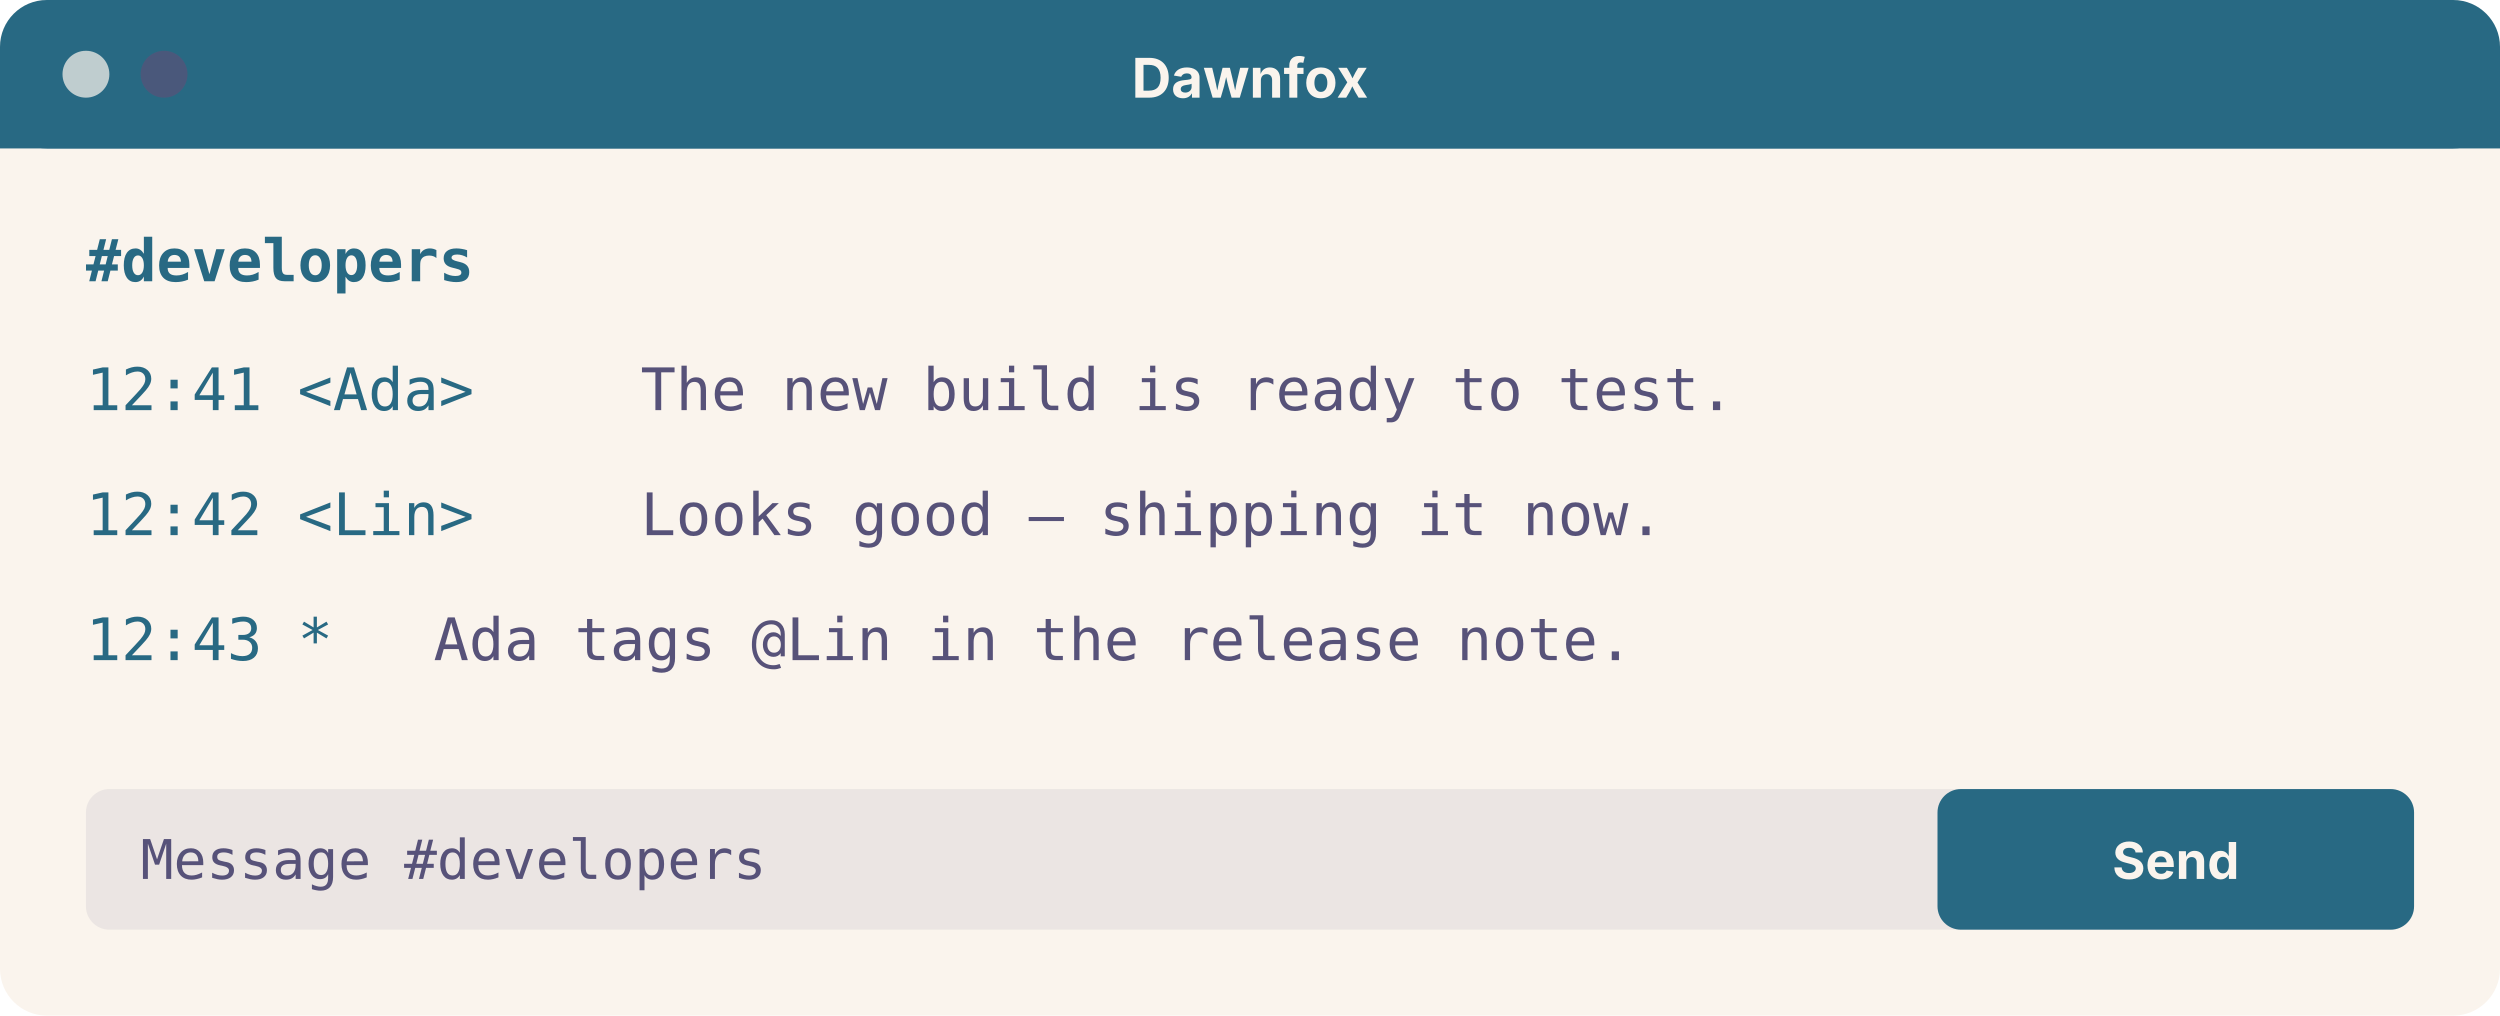
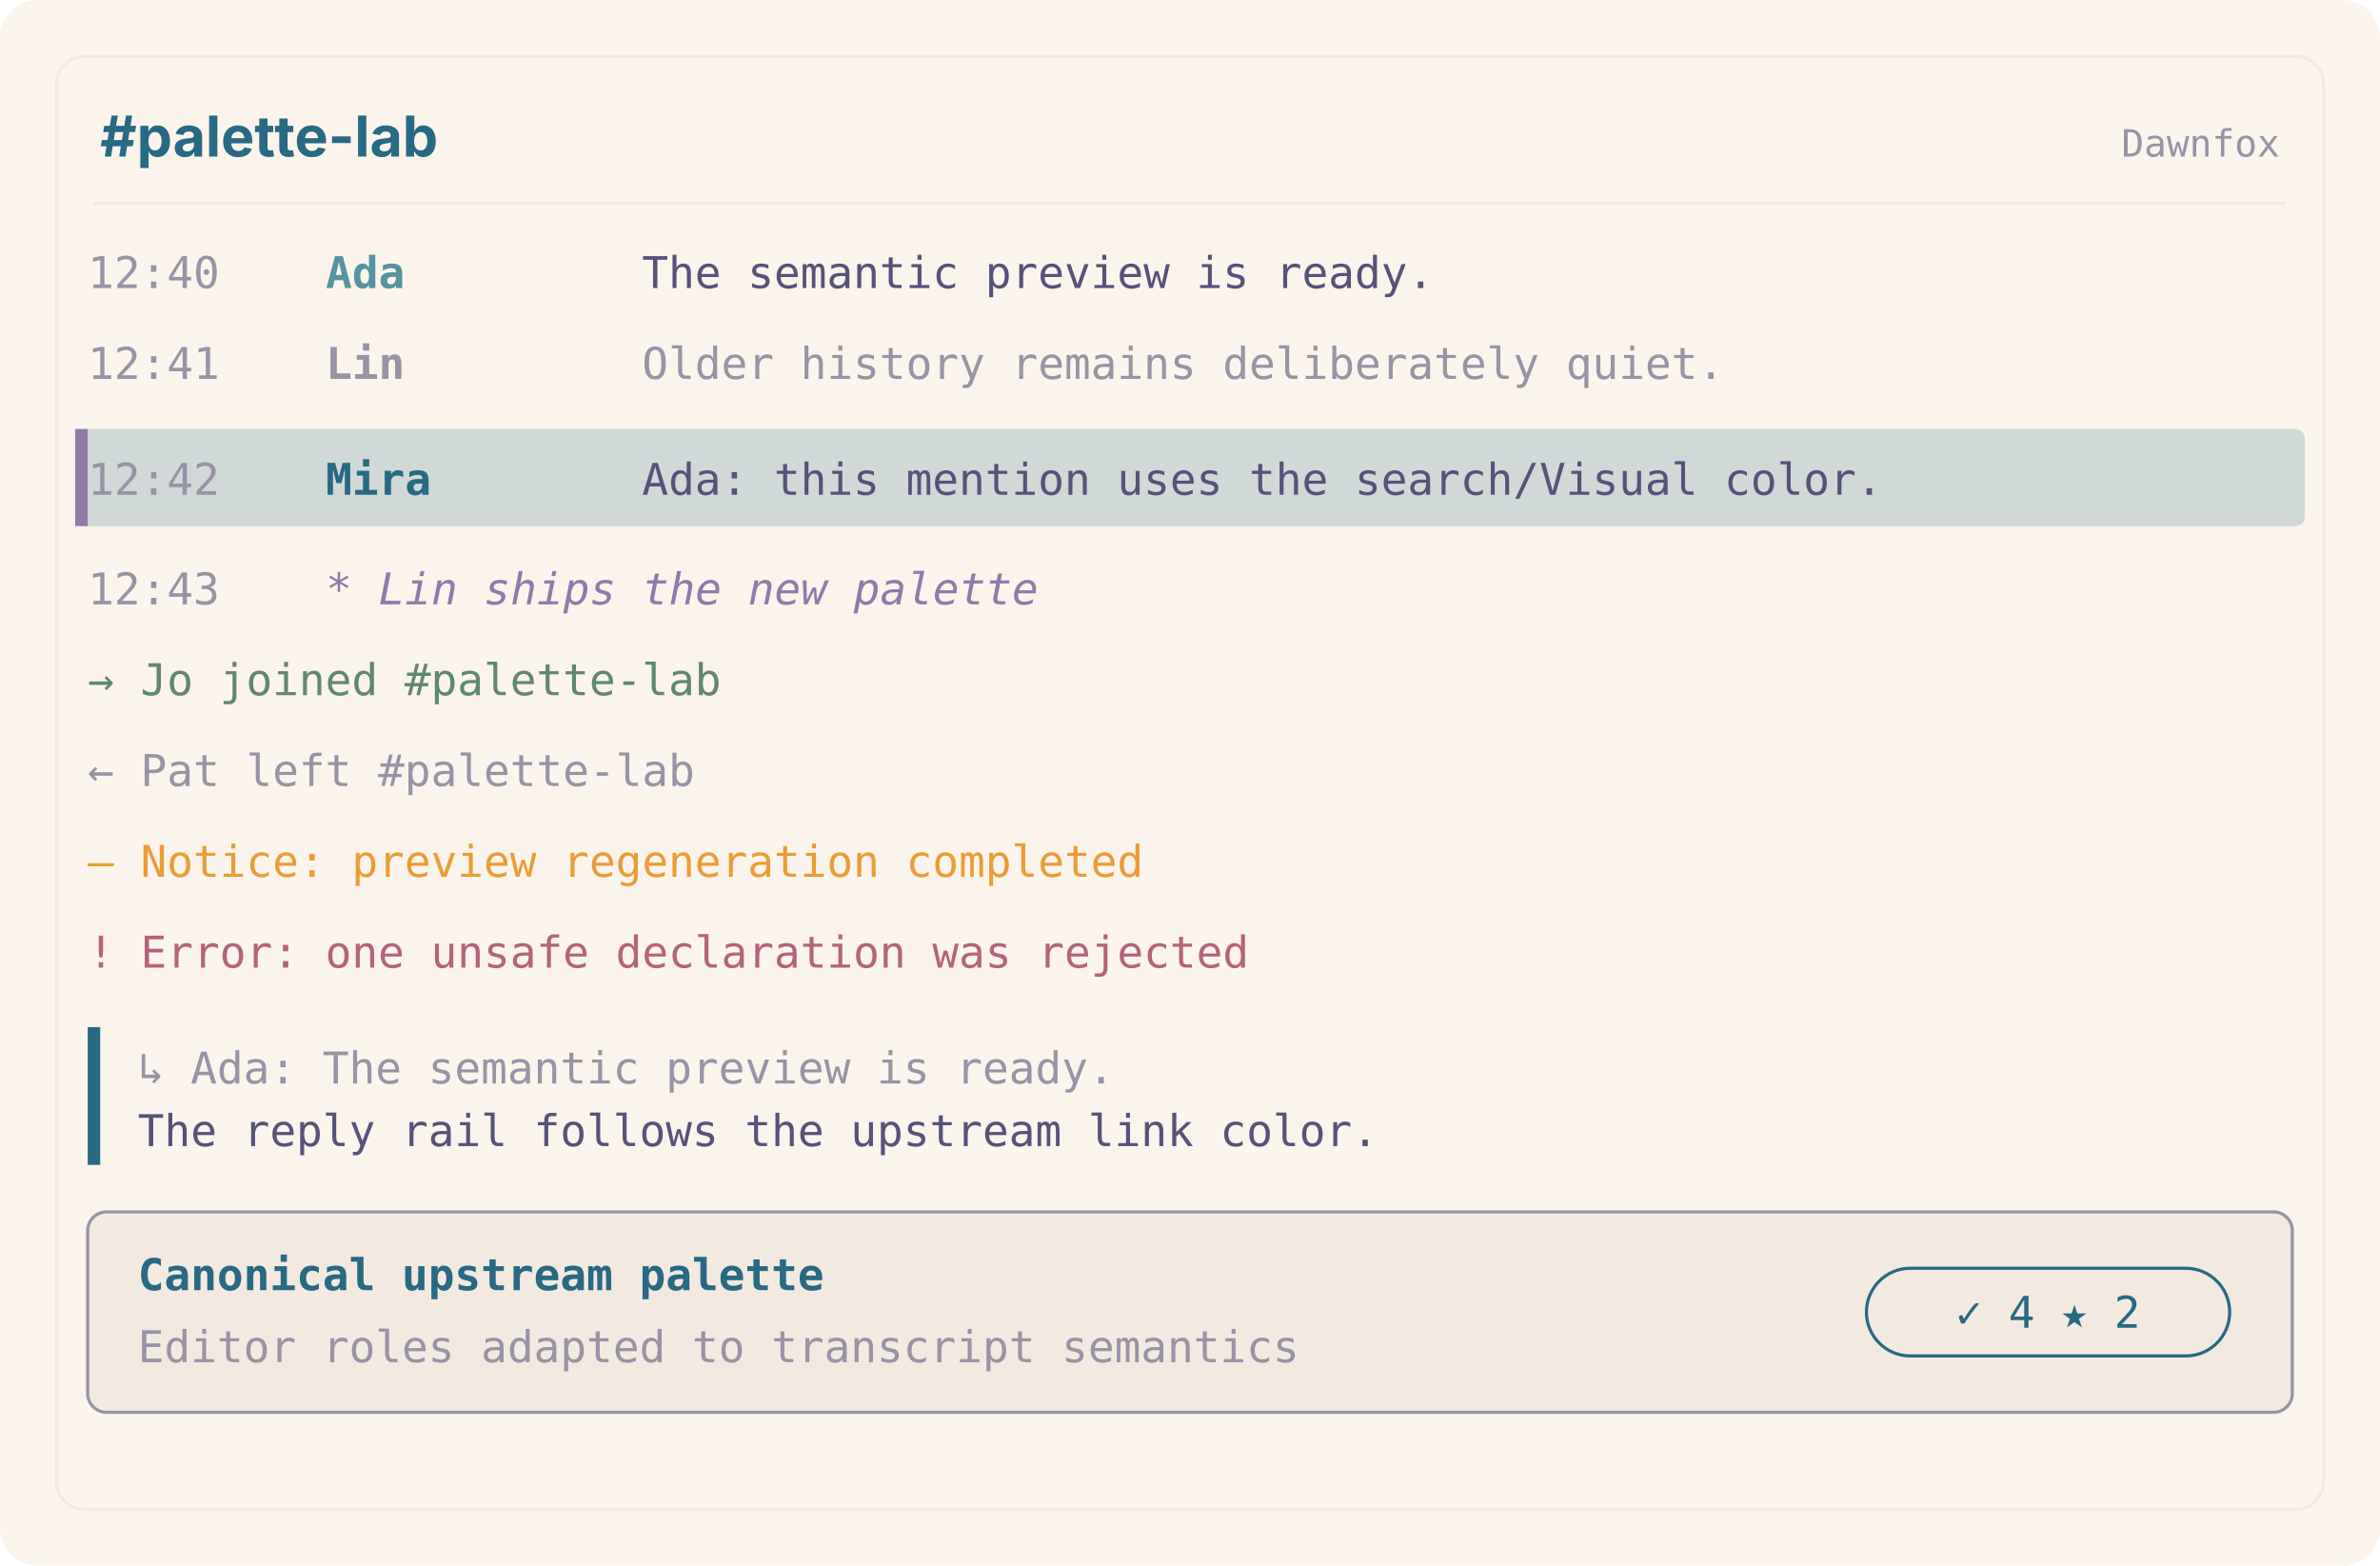
- <svg xmlns="http://www.w3.org/2000/svg" width="640" height="260" viewBox="0 0 640 260" role="img" aria-labelledby="title description">
-   <description id="description">Example chat window using the adapted background, text, and accent colors.</description>
-   <rect width="640" height="260" rx="12" fill="#faf4ed" />
-   <rect width="640" height="38" rx="12" fill="#286983" />
-   <rect y="26" width="640" height="12" fill="#286983" />
-   <circle cx="22" cy="19" r="6" fill="#faf4ed" opacity="0.72" />
-   <circle cx="42" cy="19" r="6" fill="#575279" opacity="0.72" />
-   <text x="320" y="25" text-anchor="middle" font-family="-apple-system, BlinkMacSystemFont, sans-serif" font-size="14" font-weight="700" fill="#faf4ed">Dawnfox</text>
-   <g font-family="ui-monospace, SFMono-Regular, Menlo, Consolas, monospace" font-size="15">
-     <text x="22" y="72" fill="#286983" font-weight="700">#developers</text>
-     <text x="22" y="105" fill="#286983">12:41  &lt;Ada&gt;</text>
-     <text x="164" y="105" fill="#575279">The new build is ready to test.</text>
-     <text x="22" y="137" fill="#286983">12:42  &lt;Lin&gt;</text>
-     <text x="164" y="137" fill="#575279">Looks good — shipping it now.</text>
-     <text x="22" y="169" fill="#286983">12:43  *</text>
-     <text x="111" y="169" fill="#575279">Ada tags @Lin in the release note.</text>
+ <svg xmlns="http://www.w3.org/2000/svg" width="760" height="500" viewBox="0 0 760 500" role="img" aria-labelledby="title description">
+   <description id="description">Transcript preview showing ordinary messages, history, a mention, an action, membership events, a notice, an error, a reply, a link card, and reactions using the generated custom CSS palette.</description>
+   <rect width="760" height="500" rx="12" fill="#faf4ed" />
+   <rect x="18" y="18" width="724" height="464" rx="9" fill="#faf4ed" stroke="#f2e9e1" />
+   <text x="32" y="50" font-family="-apple-system, BlinkMacSystemFont, sans-serif" font-size="18" font-weight="700" fill="#286983">#palette-lab</text>
+   <text x="728" y="50" text-anchor="end" font-family="ui-monospace, SFMono-Regular, Menlo, monospace" font-size="12" fill="#9893a5">Dawnfox</text>
+   <line x1="30" y1="65" x2="730" y2="65" stroke="#f2e9e1" />
+   <g font-family="ui-monospace, SFMono-Regular, Menlo, Consolas, monospace" font-size="14">
+     <text x="28" y="92" fill="#9893a5">12:40</text>
+     <text x="104" y="92" fill="#56949f" font-weight="700">Ada</text>
+     <text x="205" y="92" fill="#575279">The semantic preview is ready.</text>
+     <text x="28" y="121" fill="#9893a5">12:41</text>
+     <text x="104" y="121" fill="#9893a5" font-weight="700">Lin</text>
+     <text x="205" y="121" fill="#9893a5">Older history remains deliberately quiet.</text>
+     <rect x="24" y="137" width="712" height="31" rx="3" fill="#d0d8d8" />
+     <rect x="24" y="137" width="4" height="31" fill="#907aa9" />
+     <text x="28" y="158" fill="#9893a5">12:42</text>
+     <text x="104" y="158" fill="#286983" font-weight="700">Mira</text>
+     <text x="205" y="158" fill="#575279">Ada: this mention uses the search/Visual color.</text>
+     <text x="28" y="193" fill="#9893a5">12:43</text>
+     <text x="104" y="193" fill="#907aa9" font-style="italic">* Lin ships the new palette</text>
+     <text x="28" y="222" fill="#618774">→ Jo joined #palette-lab</text>
+     <text x="28" y="251" fill="#9893a5">← Pat left #palette-lab</text>
+     <text x="28" y="280" fill="#ea9d34">— Notice: preview regeneration completed</text>
+     <text x="28" y="309" fill="#b4637a">! Error: one unsafe declaration was rejected</text>
+     <rect x="28" y="328" width="4" height="44" fill="#286983" />
+     <text x="44" y="346" fill="#9893a5">↳ Ada: The semantic preview is ready.</text>
+     <text x="44" y="366" fill="#575279">The reply rail follows the upstream link color.</text>
+     <rect x="28" y="387" width="704" height="64" rx="6" fill="#f2e9e1" stroke="#9893a5" />
+     <text x="44" y="412" fill="#286983" font-weight="700">Canonical upstream palette</text>
+     <text x="44" y="435" fill="#9893a5">Editor roles adapted to transcript semantics</text>
+     <rect x="596" y="405" width="116" height="28" rx="14" fill="#f2e9e1" stroke="#286983" />
+     <text x="654" y="424" text-anchor="middle" fill="#286983">✓ 4   ★ 2</text>
  </g>
-   <rect x="22" y="202" width="596" height="36" rx="6" fill="#575279" opacity="0.09" />
-   <text x="36" y="225" font-family="ui-monospace, SFMono-Regular, Menlo, Consolas, monospace" font-size="14" fill="#575279">Message #developers</text>
-   <rect x="496" y="202" width="122" height="36" rx="6" fill="#286983" />
-   <text x="557" y="225" text-anchor="middle" font-family="-apple-system, BlinkMacSystemFont, sans-serif" font-size="13" font-weight="700" fill="#faf4ed">Send</text>
</svg>
